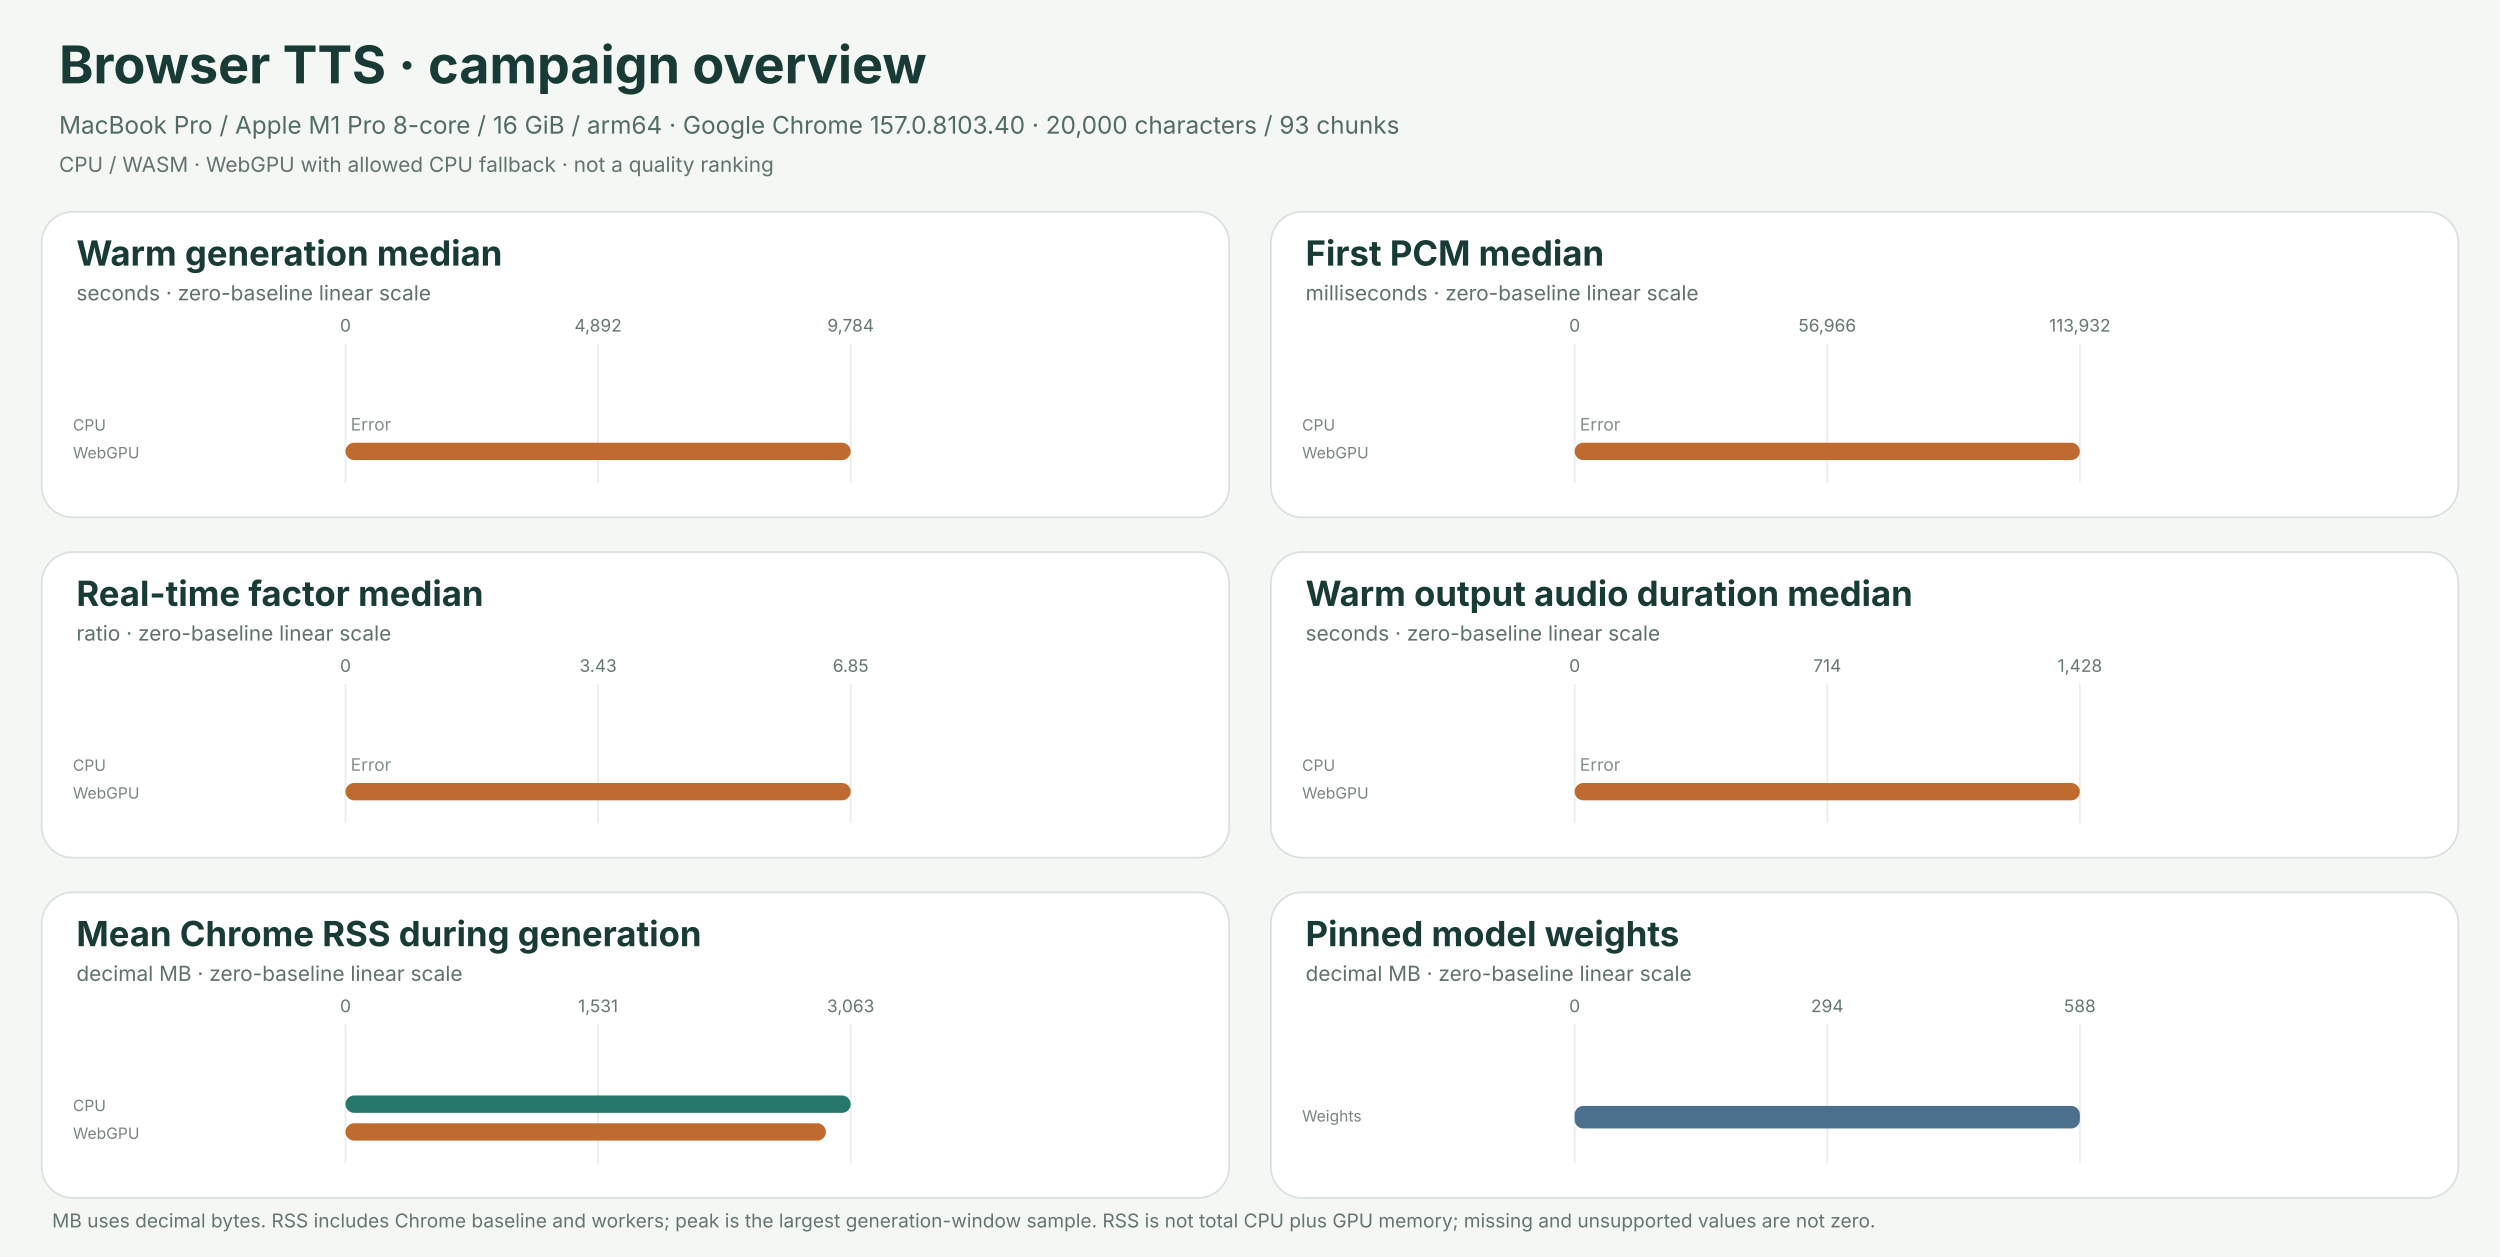
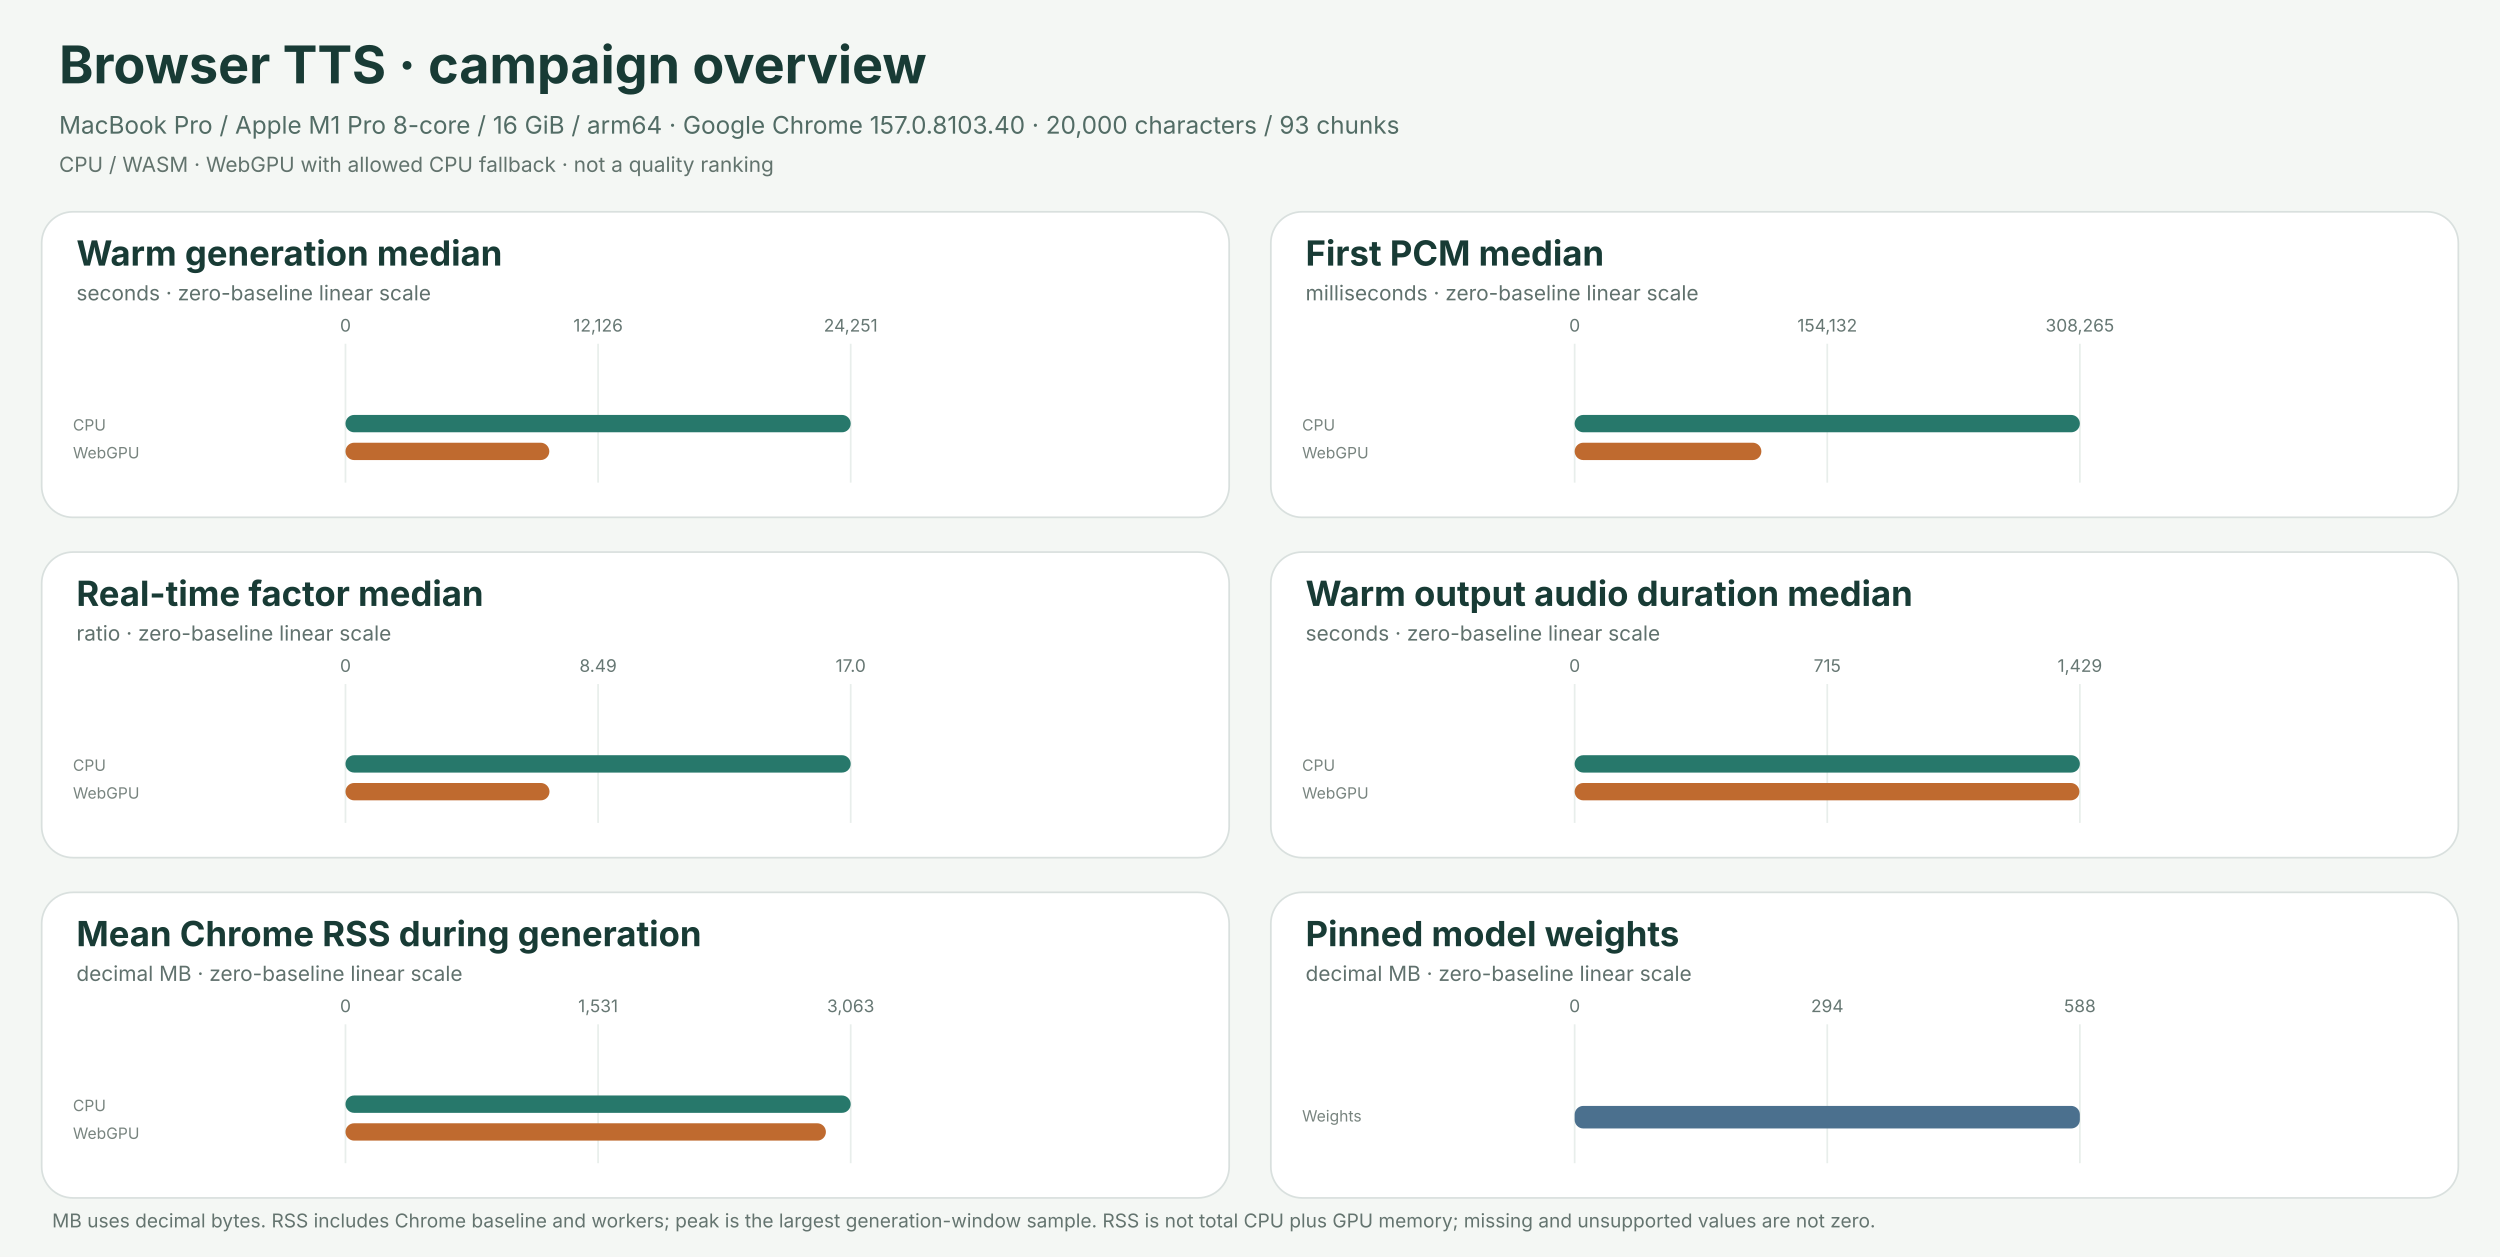
<svg xmlns="http://www.w3.org/2000/svg" width="1440" height="724" viewBox="0 0 1440 724" role="img" aria-labelledby="campaign-title campaign-desc">
  <rect width="100%" height="100%" fill="#f4f7f4" />
  <g font-family="system-ui,-apple-system,BlinkMacSystemFont,Segoe UI,sans-serif" fill="#183b35">
    <text x="34" y="48" font-size="30" font-weight="750">Browser TTS · campaign overview</text>
    <text x="34" y="77" font-size="14" fill="#526c65">MacBook Pro / Apple M1 Pro 8-core / 16 GiB / arm64 · Google Chrome 157.0.8103.40 · 20,000 characters / 93 chunks</text>
    <text x="34" y="99" font-size="12" fill="#62736d">CPU / WASM · WebGPU with allowed CPU fallback · not a quality ranking</text>
    <g>
      <rect x="24" y="122" width="684" height="176" rx="18" fill="#ffffff" stroke="#d9e0de" />
      <text x="44" y="153" font-size="20" font-weight="700" fill="#183b35">Warm generation median</text>
      <text x="44" y="173" font-size="12" fill="#60716d">seconds · zero-baseline linear scale</text>
      <path d="M199 198V278" stroke="#e8eeeb" />
      <text x="199" y="191" text-anchor="middle" font-size="10" fill="#667773">0</text>
      <path d="M344.5 198V278" stroke="#e8eeeb" />
-       <text x="344.5" y="191" text-anchor="middle" font-size="10" fill="#667773">4,892</text>
+       <text x="344.5" y="191" text-anchor="middle" font-size="10" fill="#667773">12,126</text>
      <path d="M490 198V278" stroke="#e8eeeb" />
-       <text x="490" y="191" text-anchor="middle" font-size="10" fill="#667773">9,784</text>
+       <text x="490" y="191" text-anchor="middle" font-size="10" fill="#667773">24,251</text>
      <text x="42" y="232" font-size="12" font-weight="600" fill="#243f39" />
      <text x="42" y="248" font-size="9" fill="#78847f">CPU</text>
-       <text x="202" y="248" font-size="10" fill="#83908b">Error</text>
+       <rect x="199" y="239" width="291.00" height="10" rx="5" fill="#27786b" />
+       <text x="498" y="248" font-size="10" fill="#263d37" />
      <text x="42" y="264" font-size="9" fill="#78847f">WebGPU</text>
-       <rect x="199" y="255" width="291.00" height="10" rx="5" fill="#bf6a2f" />
+       <rect x="199" y="255" width="117.40" height="10" rx="5" fill="#bf6a2f" />
      <text x="498" y="264" font-size="10" fill="#263d37" />
    </g>
    <g>
      <rect x="732" y="122" width="684" height="176" rx="18" fill="#ffffff" stroke="#d9e0de" />
      <text x="752" y="153" font-size="20" font-weight="700" fill="#183b35">First PCM median</text>
      <text x="752" y="173" font-size="12" fill="#60716d">milliseconds · zero-baseline linear scale</text>
      <path d="M907 198V278" stroke="#e8eeeb" />
      <text x="907" y="191" text-anchor="middle" font-size="10" fill="#667773">0</text>
      <path d="M1052.5 198V278" stroke="#e8eeeb" />
-       <text x="1052.5" y="191" text-anchor="middle" font-size="10" fill="#667773">56,966</text>
+       <text x="1052.5" y="191" text-anchor="middle" font-size="10" fill="#667773">154,132</text>
      <path d="M1198 198V278" stroke="#e8eeeb" />
-       <text x="1198" y="191" text-anchor="middle" font-size="10" fill="#667773">113,932</text>
+       <text x="1198" y="191" text-anchor="middle" font-size="10" fill="#667773">308,265</text>
      <text x="750" y="232" font-size="12" font-weight="600" fill="#243f39" />
      <text x="750" y="248" font-size="9" fill="#78847f">CPU</text>
-       <text x="910" y="248" font-size="10" fill="#83908b">Error</text>
+       <rect x="907" y="239" width="291.00" height="10" rx="5" fill="#27786b" />
+       <text x="1206" y="248" font-size="10" fill="#263d37" />
      <text x="750" y="264" font-size="9" fill="#78847f">WebGPU</text>
-       <rect x="907" y="255" width="291.00" height="10" rx="5" fill="#bf6a2f" />
+       <rect x="907" y="255" width="107.55" height="10" rx="5" fill="#bf6a2f" />
      <text x="1206" y="264" font-size="10" fill="#263d37" />
    </g>
    <g>
      <rect x="24" y="318" width="684" height="176" rx="18" fill="#ffffff" stroke="#d9e0de" />
      <text x="44" y="349" font-size="20" font-weight="700" fill="#183b35">Real-time factor median</text>
      <text x="44" y="369" font-size="12" fill="#60716d">ratio · zero-baseline linear scale</text>
      <path d="M199 394V474" stroke="#e8eeeb" />
      <text x="199" y="387" text-anchor="middle" font-size="10" fill="#667773">0</text>
      <path d="M344.5 394V474" stroke="#e8eeeb" />
-       <text x="344.5" y="387" text-anchor="middle" font-size="10" fill="#667773">3.43</text>
+       <text x="344.5" y="387" text-anchor="middle" font-size="10" fill="#667773">8.49</text>
      <path d="M490 394V474" stroke="#e8eeeb" />
-       <text x="490" y="387" text-anchor="middle" font-size="10" fill="#667773">6.85</text>
+       <text x="490" y="387" text-anchor="middle" font-size="10" fill="#667773">17.0</text>
      <text x="42" y="428" font-size="12" font-weight="600" fill="#243f39" />
      <text x="42" y="444" font-size="9" fill="#78847f">CPU</text>
-       <text x="202" y="444" font-size="10" fill="#83908b">Error</text>
+       <rect x="199" y="435" width="291.00" height="10" rx="5" fill="#27786b" />
+       <text x="498" y="444" font-size="10" fill="#263d37" />
      <text x="42" y="460" font-size="9" fill="#78847f">WebGPU</text>
-       <rect x="199" y="451" width="291.00" height="10" rx="5" fill="#bf6a2f" />
+       <rect x="199" y="451" width="117.51" height="10" rx="5" fill="#bf6a2f" />
      <text x="498" y="460" font-size="10" fill="#263d37" />
    </g>
    <g>
      <rect x="732" y="318" width="684" height="176" rx="18" fill="#ffffff" stroke="#d9e0de" />
      <text x="752" y="349" font-size="20" font-weight="700" fill="#183b35">Warm output audio duration median</text>
      <text x="752" y="369" font-size="12" fill="#60716d">seconds · zero-baseline linear scale</text>
      <path d="M907 394V474" stroke="#e8eeeb" />
      <text x="907" y="387" text-anchor="middle" font-size="10" fill="#667773">0</text>
      <path d="M1052.5 394V474" stroke="#e8eeeb" />
-       <text x="1052.5" y="387" text-anchor="middle" font-size="10" fill="#667773">714</text>
+       <text x="1052.5" y="387" text-anchor="middle" font-size="10" fill="#667773">715</text>
      <path d="M1198 394V474" stroke="#e8eeeb" />
-       <text x="1198" y="387" text-anchor="middle" font-size="10" fill="#667773">1,428</text>
+       <text x="1198" y="387" text-anchor="middle" font-size="10" fill="#667773">1,429</text>
      <text x="750" y="428" font-size="12" font-weight="600" fill="#243f39" />
      <text x="750" y="444" font-size="9" fill="#78847f">CPU</text>
-       <text x="910" y="444" font-size="10" fill="#83908b">Error</text>
+       <rect x="907" y="435" width="291.00" height="10" rx="5" fill="#27786b" />
+       <text x="1206" y="444" font-size="10" fill="#263d37" />
      <text x="750" y="460" font-size="9" fill="#78847f">WebGPU</text>
-       <rect x="907" y="451" width="291.00" height="10" rx="5" fill="#bf6a2f" />
+       <rect x="907" y="451" width="290.74" height="10" rx="5" fill="#bf6a2f" />
      <text x="1206" y="460" font-size="10" fill="#263d37" />
    </g>
    <g>
      <rect x="24" y="514" width="684" height="176" rx="18" fill="#ffffff" stroke="#d9e0de" />
      <text x="44" y="545" font-size="20" font-weight="700" fill="#183b35">Mean Chrome RSS during generation</text>
      <text x="44" y="565" font-size="12" fill="#60716d">decimal MB · zero-baseline linear scale</text>
      <path d="M199 590V670" stroke="#e8eeeb" />
      <text x="199" y="583" text-anchor="middle" font-size="10" fill="#667773">0</text>
      <path d="M344.5 590V670" stroke="#e8eeeb" />
      <text x="344.5" y="583" text-anchor="middle" font-size="10" fill="#667773">1,531</text>
      <path d="M490 590V670" stroke="#e8eeeb" />
      <text x="490" y="583" text-anchor="middle" font-size="10" fill="#667773">3,063</text>
      <text x="42" y="624" font-size="12" font-weight="600" fill="#243f39" />
      <text x="42" y="640" font-size="9" fill="#78847f">CPU</text>
      <rect x="199" y="631" width="291.00" height="10" rx="5" fill="#27786b" />
      <text x="498" y="640" font-size="10" fill="#263d37" />
      <text x="42" y="656" font-size="9" fill="#78847f">WebGPU</text>
      <rect x="199" y="647" width="276.72" height="10" rx="5" fill="#bf6a2f" />
      <text x="498" y="656" font-size="10" fill="#263d37" />
    </g>
    <g>
      <rect x="732" y="514" width="684" height="176" rx="18" fill="#ffffff" stroke="#d9e0de" />
      <text x="752" y="545" font-size="20" font-weight="700" fill="#183b35">Pinned model weights</text>
      <text x="752" y="565" font-size="12" fill="#60716d">decimal MB · zero-baseline linear scale</text>
      <path d="M907 590V670" stroke="#e8eeeb" />
      <text x="907" y="583" text-anchor="middle" font-size="10" fill="#667773">0</text>
      <path d="M1052.5 590V670" stroke="#e8eeeb" />
      <text x="1052.5" y="583" text-anchor="middle" font-size="10" fill="#667773">294</text>
      <path d="M1198 590V670" stroke="#e8eeeb" />
      <text x="1198" y="583" text-anchor="middle" font-size="10" fill="#667773">588</text>
      <text x="750" y="624" font-size="12" font-weight="600" fill="#243f39" />
      <text x="750" y="646" font-size="9" fill="#78847f">Weights</text>
      <rect x="907" y="637" width="291.00" height="13" rx="5" fill="#4b708e" />
      <text x="1206" y="646" font-size="10" fill="#263d37" />
    </g>
    <text x="30" y="707" font-size="11" fill="#64746f">MB uses decimal bytes. RSS includes Chrome baseline and workers; peak is the largest generation-window sample. RSS is not total CPU plus GPU memory; missing and unsupported values are not zero.</text>
  </g>
</svg>
